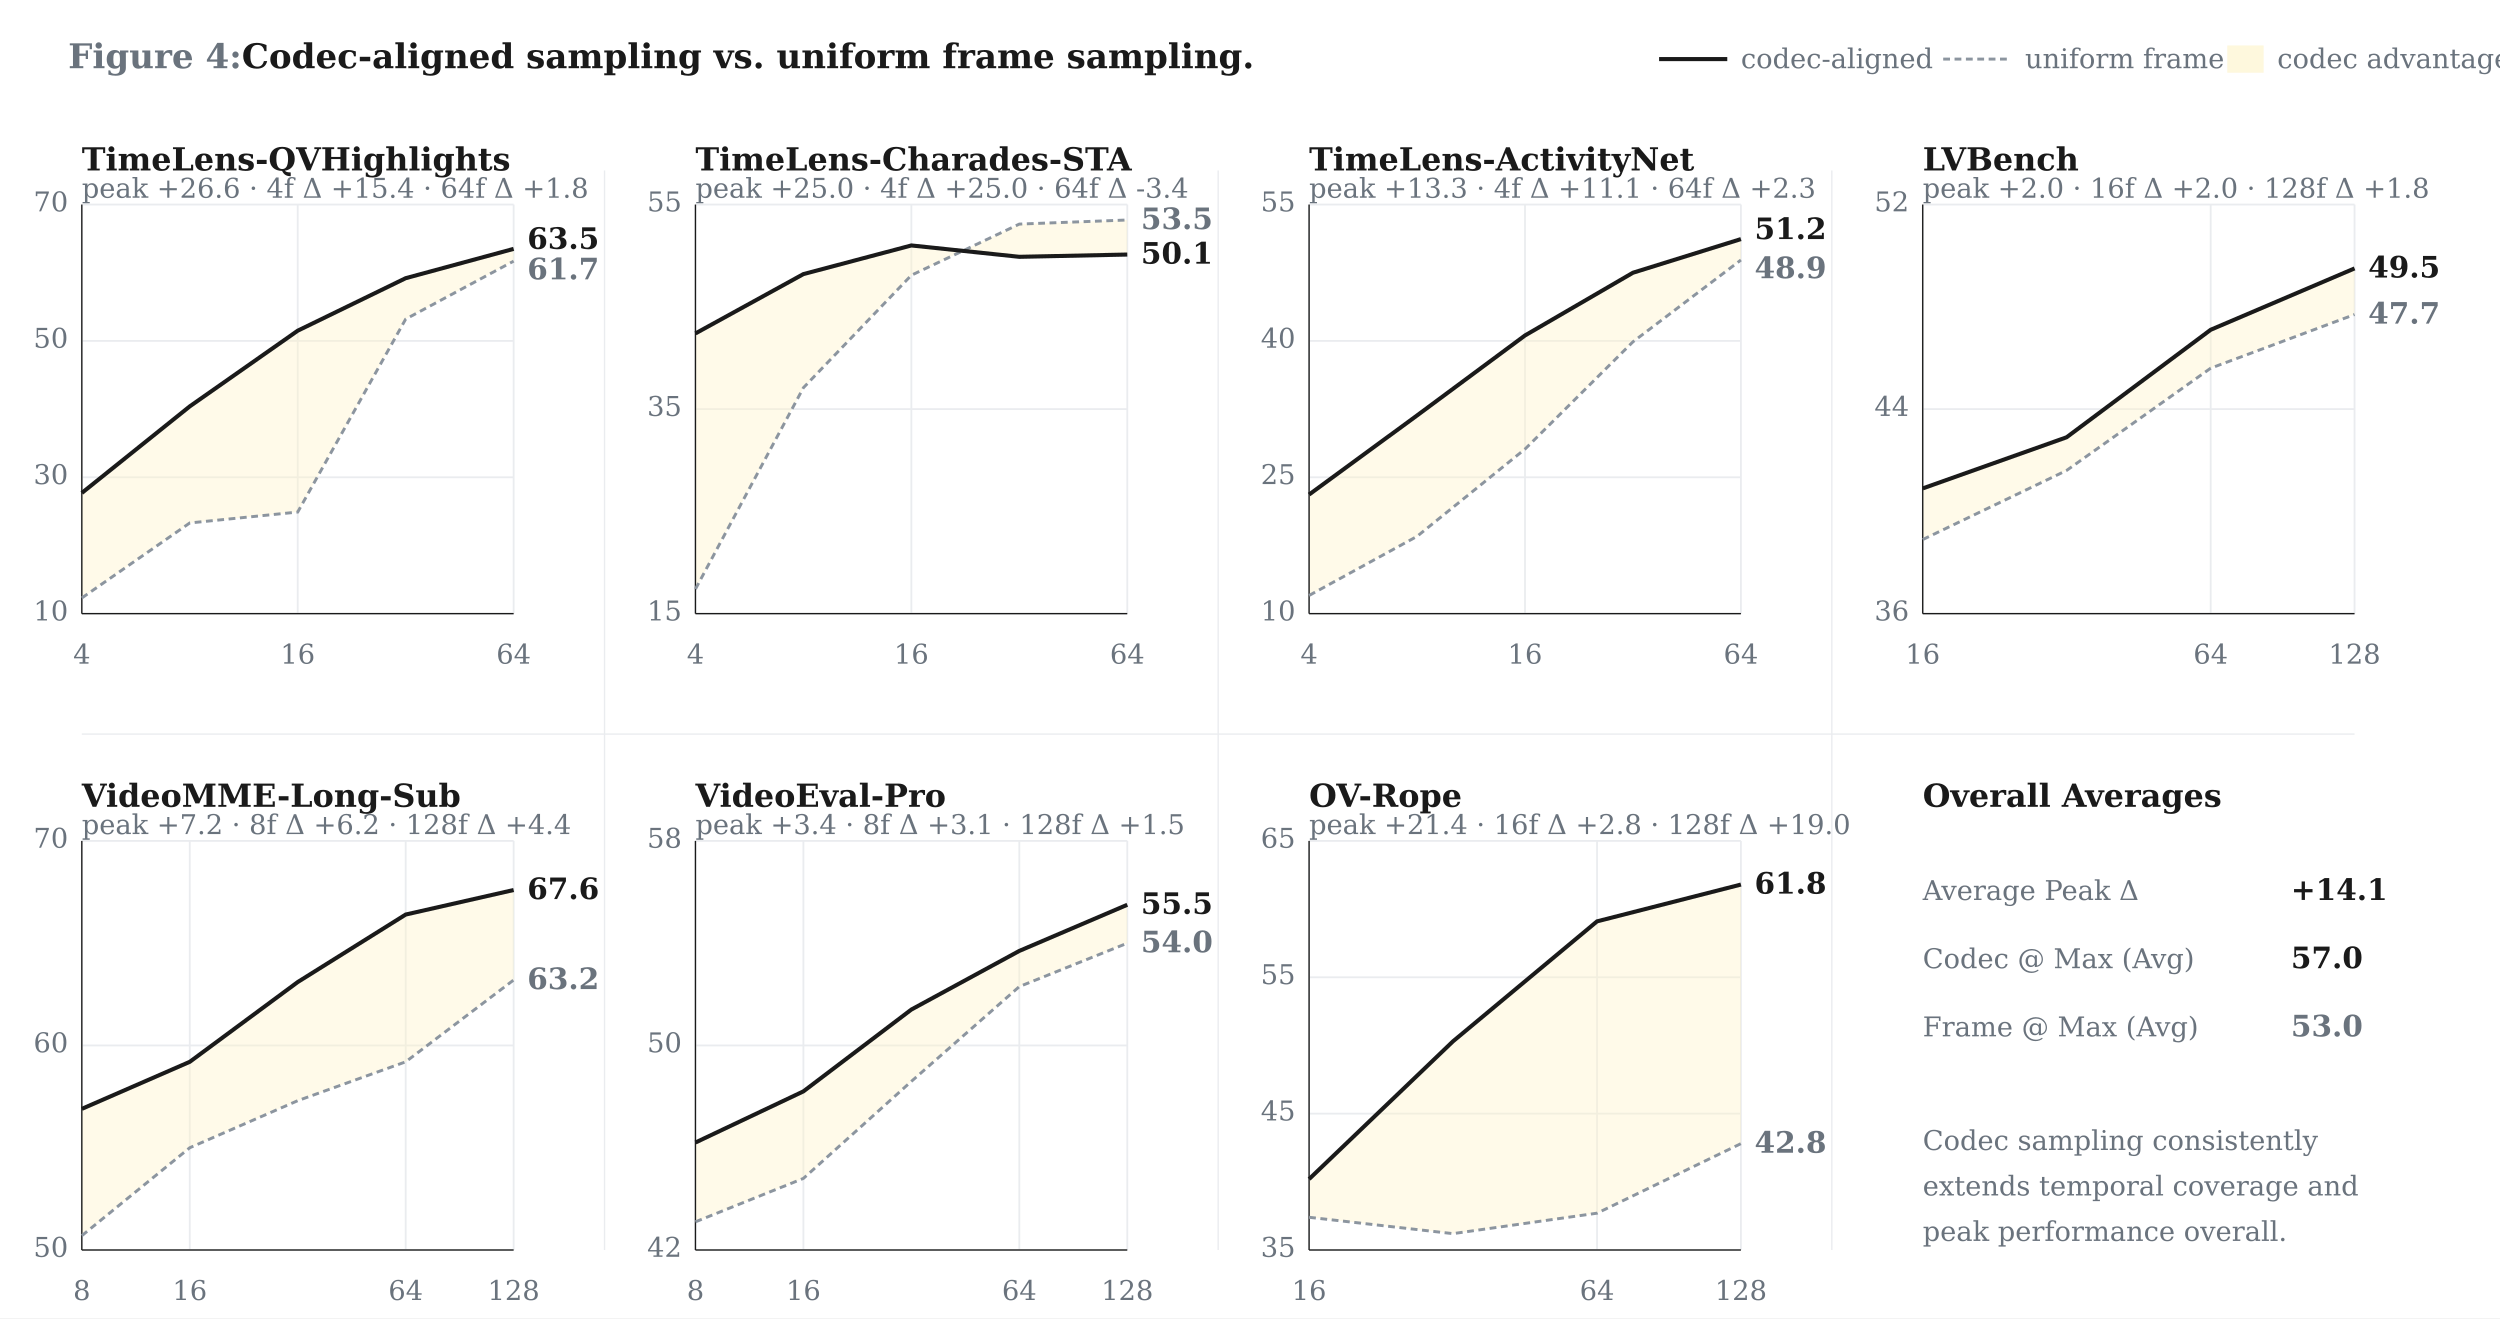
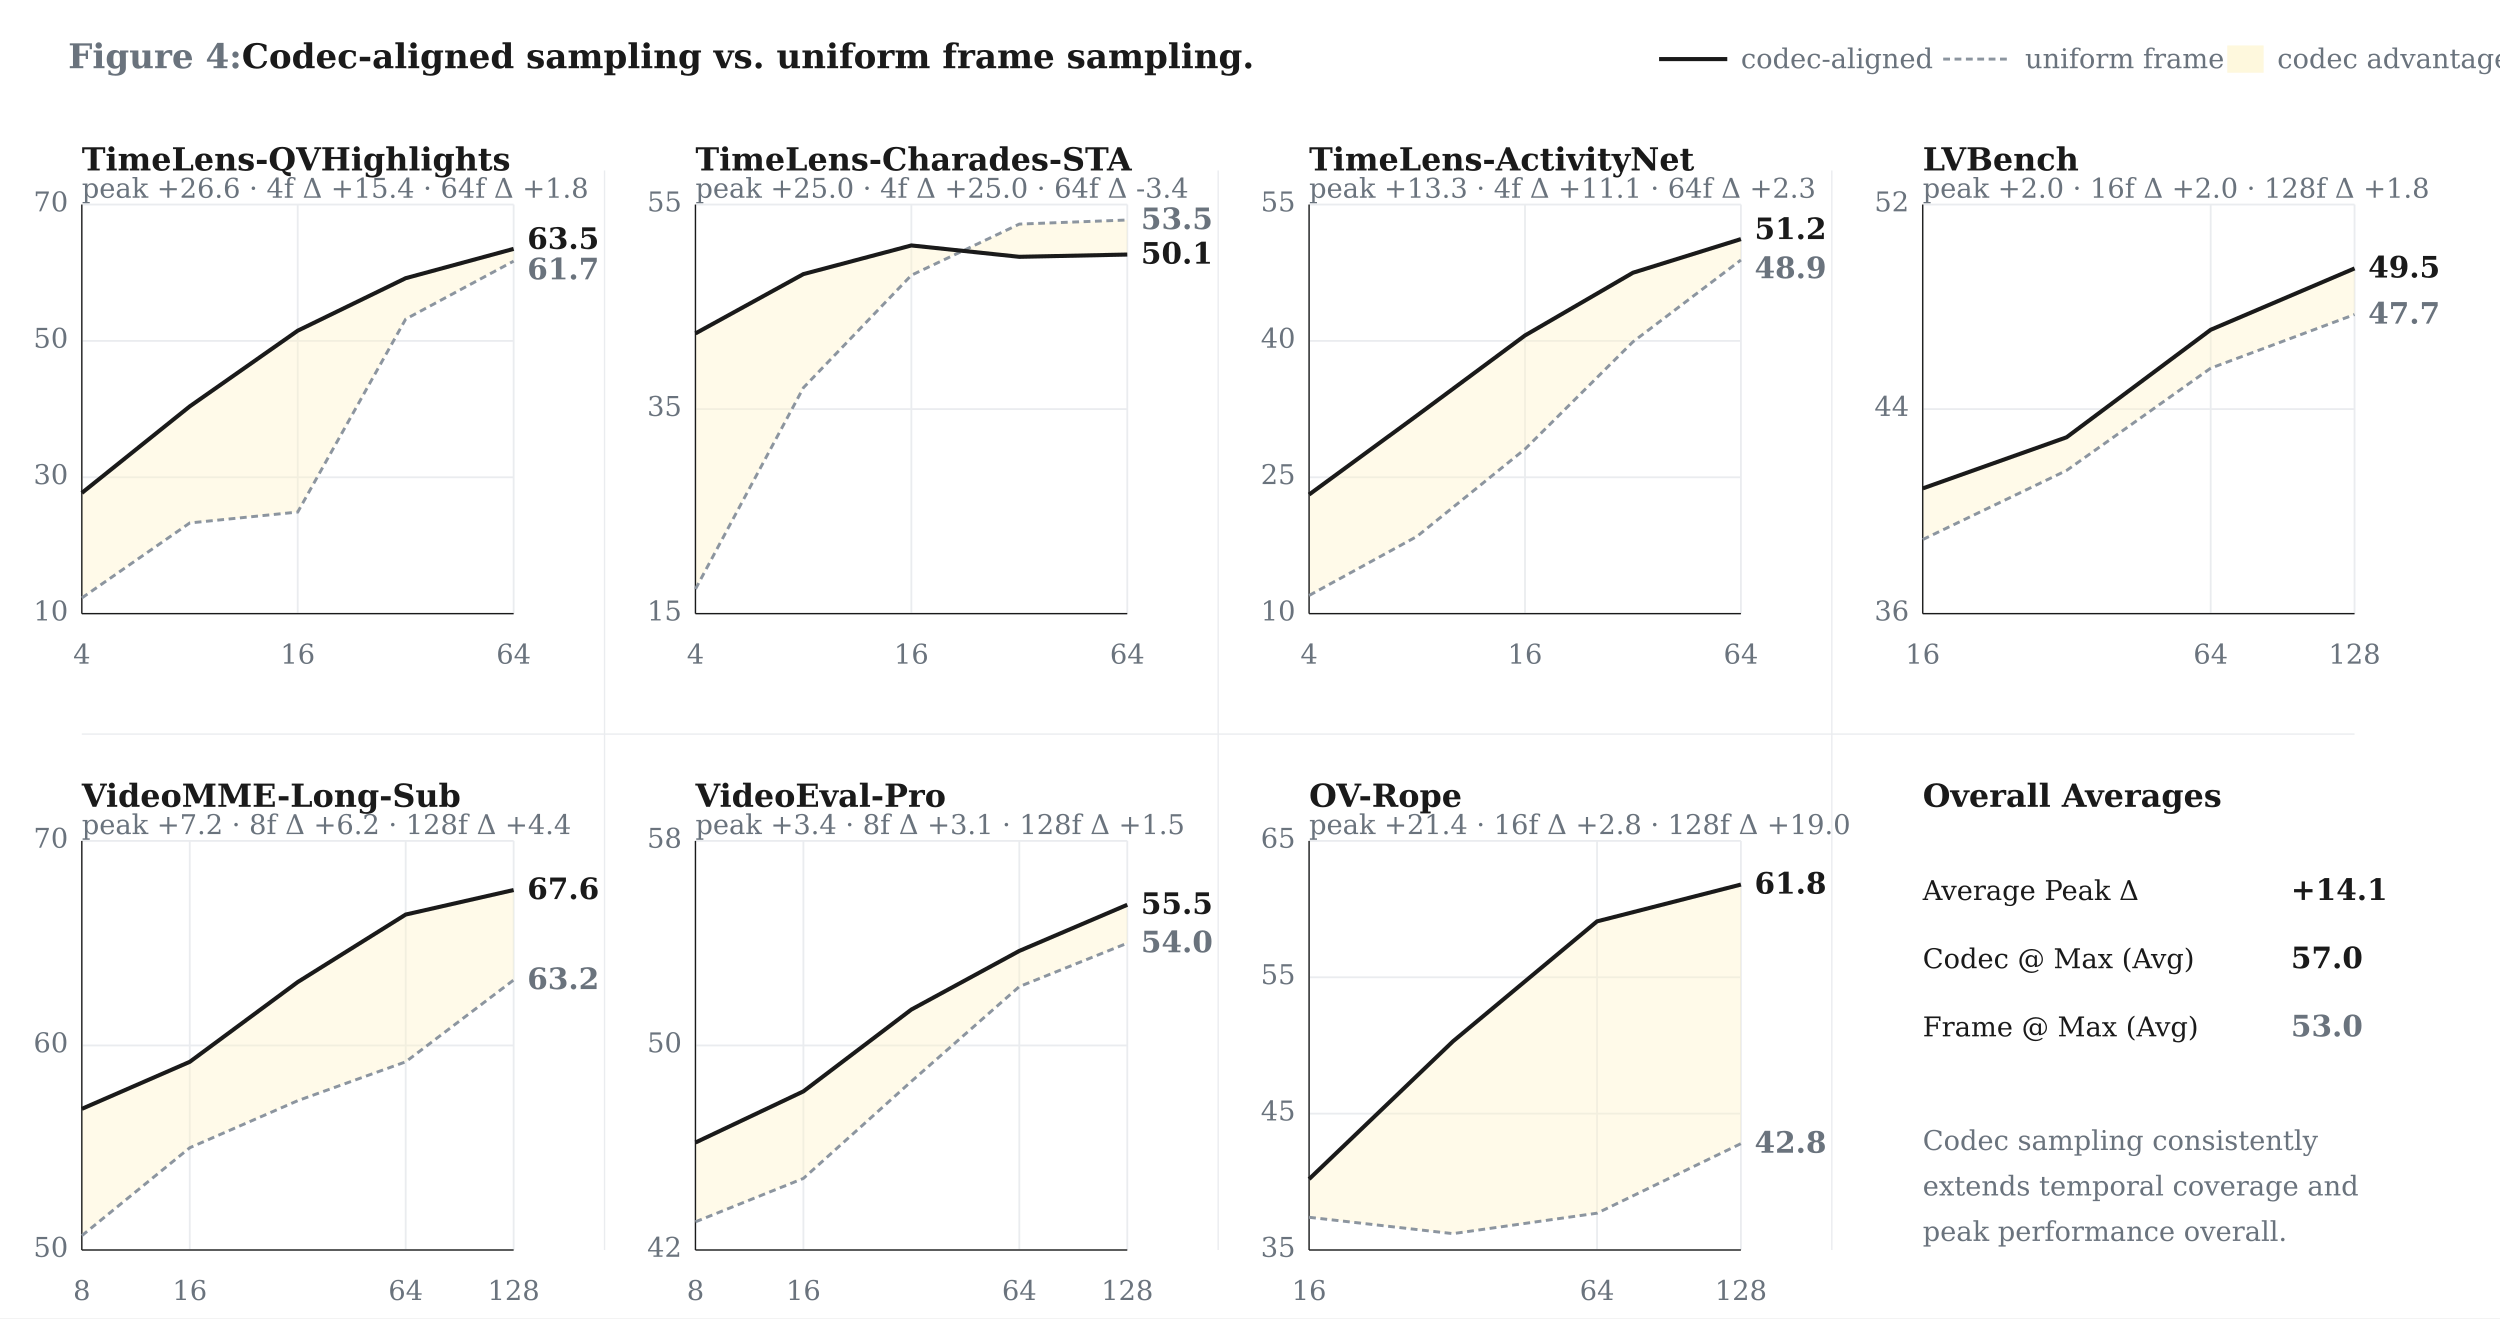
<svg xmlns="http://www.w3.org/2000/svg" width="1100" height="580" viewBox="0 0 1100 580" role="img" aria-labelledby="title desc">
  <defs>
    <style>
@keyframes cvf-fade{from{opacity:0}to{opacity:1}}
@keyframes cvf-draw{from{stroke-dashoffset:900}to{stroke-dashoffset:0}}
g[id^="cvf-panel-"]{animation:cvf-fade .4s ease-out both}
.codec-line{stroke-dasharray:900;animation:cvf-draw 1.2s ease-out .35s both}
.caption{font:600 15px "DejaVu Serif", "Nimbus Roman", "Times New Roman", "Times", serif;fill:#1a1a1a}
.caption-muted{fill:#6a737d}
.panel-title{font:600 14px "DejaVu Serif", "Nimbus Roman", "Times New Roman", "Times", serif;fill:#1a1a1a}
.subhead{font:12px "DejaVu Serif", "Nimbus Roman", "Times New Roman", "Times", serif;fill:#6a737d}
.tick{font:12px "DejaVu Serif", "Nimbus Roman", "Times New Roman", "Times", serif;fill:#6a737d}
.score-codec{font:bold 13px "DejaVu Serif", "Nimbus Roman", "Times New Roman", "Times", serif;fill:#1a1a1a}
.score-frame{font:bold 13px "DejaVu Serif", "Nimbus Roman", "Times New Roman", "Times", serif;fill:#6a737d}
.axis{stroke:#1a1a1a;stroke-width:0.6}
.grid{stroke:#eaecef;stroke-width:0.8}
- </style>
+ 
+     /* Extracted Inline Colors */
+     .fill-ffffff { fill: #ffffff; }
+     .stroke-eaecef { stroke: #eaecef; }
+     .stroke-1a1a1a { stroke: #1a1a1a; }
+     .stroke-8c959f { stroke: #8c959f; }
+     .fill-fef3c7 { fill: #fef3c7; }
+     .fill-1a1a1a { fill: #1a1a1a; }
+     .fill-6a737d { fill: #6a737d; }
+ 
+     @media (prefers-color-scheme: dark) {
+       .caption { fill: #f0f6fc; }
+       .caption-muted { fill: #8b949e; }
+       .panel-title { fill: #f0f6fc; }
+       .subhead { fill: #8b949e; }
+       .tick { fill: #8b949e; }
+       .score-codec { fill: #f0f6fc; }
+       .score-frame { fill: #8b949e; }
+       .axis { stroke: #f0f6fc; }
+       .grid { stroke: #30363d; }
+       .fill-ffffff { fill: #0d1117; }
+       .stroke-eaecef { stroke: #30363d; }
+       .stroke-1a1a1a { stroke: #f0f6fc; }
+       .stroke-8c959f { stroke: #6e7681; }
+       .fill-fef3c7 { fill: #3d2f08; }
+       .fill-1a1a1a { fill: #f0f6fc; }
+       .fill-6a737d { fill: #8b949e; }
+     }
+   </style>
  </defs>
-   <rect width="1100" height="580" fill="#ffffff" />
-   <line x1="36" y1="323" x2="1036" y2="323" stroke="#eaecef" stroke-width="0.6" />
-   <line x1="266" y1="75" x2="266" y2="550" stroke="#eaecef" stroke-width="0.6" />
-   <line x1="536" y1="75" x2="536" y2="550" stroke="#eaecef" stroke-width="0.6" />
-   <line x1="806" y1="75" x2="806" y2="550" stroke="#eaecef" stroke-width="0.6" />
+   <rect width="1100" height="580" class="fill-ffffff" />
+   <line x1="36" y1="323" x2="1036" y2="323" stroke-width="0.6" class="stroke-eaecef" />
+   <line x1="266" y1="75" x2="266" y2="550" stroke-width="0.6" class="stroke-eaecef" />
+   <line x1="536" y1="75" x2="536" y2="550" stroke-width="0.6" class="stroke-eaecef" />
+   <line x1="806" y1="75" x2="806" y2="550" stroke-width="0.6" class="stroke-eaecef" />
  <text class="caption" x="30" y="30">
    <tspan class="caption-muted">Figure 4: </tspan>Codec-aligned sampling vs. uniform frame sampling.</text>
  <g transform="translate(730, 26)">
-     <line x1="0" y1="0" x2="30" y2="0" stroke="#1a1a1a" stroke-width="1.8" />
+     <line x1="0" y1="0" x2="30" y2="0" stroke-width="1.8" class="stroke-1a1a1a" />
    <text class="tick" x="36" y="4">codec-aligned</text>
-     <line x1="125" y1="0" x2="155" y2="0" stroke="#8c959f" stroke-width="1.3" stroke-dasharray="3 2" />
+     <line x1="125" y1="0" x2="155" y2="0" stroke-width="1.3" stroke-dasharray="3 2" class="stroke-8c959f" />
    <text class="tick" x="161" y="4">uniform frame</text>
-     <rect x="250" y="-6" width="16" height="12" fill="#fef3c7" opacity="0.6" />
+     <rect x="250" y="-6" width="16" height="12" opacity="0.6" class="fill-fef3c7" />
    <text class="tick" x="272" y="4">codec advantage</text>
  </g>
  <g id="cvf-panel-0" transform="translate(-12.00,-24.00)" style="animation-delay:0.00s">
    <text x="48" y="99" class="panel-title">TimeLens-QVHighlights</text>
    <text x="48" y="111" class="subhead">peak +26.6  ·  4f Δ +15.4  ·  64f Δ +1.8</text>
    <line x1="48" y1="294.0" x2="238" y2="294.0" class="grid" />
    <text x="42" y="297.0" text-anchor="end" class="tick">10</text>
    <line x1="48" y1="234.0" x2="238" y2="234.0" class="grid" />
    <text x="42" y="237.0" text-anchor="end" class="tick">30</text>
    <line x1="48" y1="174.0" x2="238" y2="174.0" class="grid" />
    <text x="42" y="177.0" text-anchor="end" class="tick">50</text>
    <line x1="48" y1="114.0" x2="238" y2="114.0" class="grid" />
    <text x="42" y="117.0" text-anchor="end" class="tick">70</text>
    <text x="48.0" y="316.0" text-anchor="middle" class="tick">4</text>
    <text x="143.0" y="316.0" text-anchor="middle" class="tick">16</text>
    <text x="238.0" y="316.0" text-anchor="middle" class="tick">64</text>
    <line class="grid" x1="48.0" y1="114" x2="48.0" y2="294" />
    <line class="grid" x1="143.0" y1="114" x2="143.0" y2="294" />
    <line class="grid" x1="238.0" y1="114" x2="238.0" y2="294" />
-     <polygon points="48.0,287.1 95.5,254.1 143.0,249.3 190.5,164.4 238.0,138.9 238.0,133.5 190.5,146.4 143.0,169.5 95.5,202.8 48.0,240.9" fill="#fef3c7" opacity="0.4" />
-     <line x1="48" y1="114" x2="48" y2="294" class="axis" />
-     <line x1="48" y1="294" x2="238" y2="294" class="axis" />
-     <polyline points="48.0,287.1 95.5,254.1 143.0,249.3 190.5,164.4 238.0,138.9" fill="none" stroke="#8c959f" stroke-width="1.3" stroke-dasharray="3 2" />
-     <polyline class="codec-line" points="48.0,240.9 95.5,202.8 143.0,169.5 190.5,146.4 238.0,133.5" fill="none" stroke="#1a1a1a" stroke-width="1.8" />
+     <polygon points="48.0,287.1 95.5,254.1 143.0,249.3 190.5,164.4 238.0,138.9 238.0,133.5 190.5,146.4 143.0,169.5 95.5,202.8 48.0,240.9" opacity="0.4" class="fill-fef3c7" />
+     <line x1="48" y1="114" x2="48" y2="294" class="axis" />
+     <line x1="48" y1="294" x2="238" y2="294" class="axis" />
+     <polyline points="48.0,287.1 95.5,254.1 143.0,249.3 190.5,164.4 238.0,138.9" fill="none" stroke-width="1.3" stroke-dasharray="3 2" class="stroke-8c959f" />
+     <polyline class="codec-line stroke-1a1a1a" points="48.0,240.9 95.5,202.8 143.0,169.5 190.5,146.4 238.0,133.5" fill="none" stroke-width="1.8" />
    <text x="244" y="133.5" class="score-codec">63.5</text>
    <text x="244" y="146.9" class="score-frame">61.7</text>
  </g>
  <g id="cvf-panel-1" transform="translate(258.00,-24.00)" style="animation-delay:0.08s">
    <text x="48" y="99" class="panel-title">TimeLens-Charades-STA</text>
    <text x="48" y="111" class="subhead">peak +25.0  ·  4f Δ +25.0  ·  64f Δ -3.4</text>
    <line x1="48" y1="294.0" x2="238" y2="294.0" class="grid" />
    <text x="42" y="297.0" text-anchor="end" class="tick">15</text>
    <line x1="48" y1="204.0" x2="238" y2="204.0" class="grid" />
    <text x="42" y="207.0" text-anchor="end" class="tick">35</text>
    <line x1="48" y1="114.0" x2="238" y2="114.0" class="grid" />
    <text x="42" y="117.0" text-anchor="end" class="tick">55</text>
    <text x="48.0" y="316.0" text-anchor="middle" class="tick">4</text>
    <text x="143.0" y="316.0" text-anchor="middle" class="tick">16</text>
    <text x="238.0" y="316.0" text-anchor="middle" class="tick">64</text>
    <line class="grid" x1="48.0" y1="114" x2="48.0" y2="294" />
    <line class="grid" x1="143.0" y1="114" x2="143.0" y2="294" />
    <line class="grid" x1="238.0" y1="114" x2="238.0" y2="294" />
-     <polygon points="48.0,283.2 95.5,194.6 143.0,145.1 190.5,122.6 238.0,120.8 238.0,136.0 190.5,137.0 143.0,132.0 95.5,144.6 48.0,170.7" fill="#fef3c7" opacity="0.4" />
-     <line x1="48" y1="114" x2="48" y2="294" class="axis" />
-     <line x1="48" y1="294" x2="238" y2="294" class="axis" />
-     <polyline points="48.0,283.2 95.5,194.6 143.0,145.1 190.5,122.6 238.0,120.8" fill="none" stroke="#8c959f" stroke-width="1.3" stroke-dasharray="3 2" />
-     <polyline class="codec-line" points="48.0,170.7 95.5,144.6 143.0,132.0 190.5,137.0 238.0,136.0" fill="none" stroke="#1a1a1a" stroke-width="1.8" />
+     <polygon points="48.0,283.2 95.5,194.6 143.0,145.1 190.5,122.6 238.0,120.8 238.0,136.0 190.5,137.0 143.0,132.0 95.5,144.6 48.0,170.7" opacity="0.4" class="fill-fef3c7" />
+     <line x1="48" y1="114" x2="48" y2="294" class="axis" />
+     <line x1="48" y1="294" x2="238" y2="294" class="axis" />
+     <polyline points="48.0,283.2 95.5,194.6 143.0,145.1 190.5,122.6 238.0,120.8" fill="none" stroke-width="1.3" stroke-dasharray="3 2" class="stroke-8c959f" />
+     <polyline class="codec-line stroke-1a1a1a" points="48.0,170.7 95.5,144.6 143.0,132.0 190.5,137.0 238.0,136.0" fill="none" stroke-width="1.8" />
    <text x="244" y="140.0" class="score-codec">50.1</text>
    <text x="244" y="124.8" class="score-frame">53.5</text>
  </g>
  <g id="cvf-panel-2" transform="translate(528.00,-24.00)" style="animation-delay:0.16s">
    <text x="48" y="99" class="panel-title">TimeLens-ActivityNet</text>
    <text x="48" y="111" class="subhead">peak +13.3  ·  4f Δ +11.1  ·  64f Δ +2.3</text>
    <line x1="48" y1="294.0" x2="238" y2="294.0" class="grid" />
    <text x="42" y="297.0" text-anchor="end" class="tick">10</text>
    <line x1="48" y1="234.0" x2="238" y2="234.0" class="grid" />
    <text x="42" y="237.0" text-anchor="end" class="tick">25</text>
    <line x1="48" y1="174.0" x2="238" y2="174.0" class="grid" />
    <text x="42" y="177.0" text-anchor="end" class="tick">40</text>
    <line x1="48" y1="114.0" x2="238" y2="114.0" class="grid" />
    <text x="42" y="117.0" text-anchor="end" class="tick">55</text>
    <text x="48.0" y="316.0" text-anchor="middle" class="tick">4</text>
    <text x="143.0" y="316.0" text-anchor="middle" class="tick">16</text>
    <text x="238.0" y="316.0" text-anchor="middle" class="tick">64</text>
    <line class="grid" x1="48.0" y1="114" x2="48.0" y2="294" />
    <line class="grid" x1="143.0" y1="114" x2="143.0" y2="294" />
    <line class="grid" x1="238.0" y1="114" x2="238.0" y2="294" />
-     <polygon points="48.0,286.0 95.5,260.0 143.0,221.6 190.5,174.4 238.0,138.4 238.0,129.2 190.5,144.0 143.0,171.6 95.5,206.8 48.0,241.6" fill="#fef3c7" opacity="0.4" />
-     <line x1="48" y1="114" x2="48" y2="294" class="axis" />
-     <line x1="48" y1="294" x2="238" y2="294" class="axis" />
-     <polyline points="48.0,286.0 95.5,260.0 143.0,221.6 190.5,174.4 238.0,138.4" fill="none" stroke="#8c959f" stroke-width="1.3" stroke-dasharray="3 2" />
-     <polyline class="codec-line" points="48.0,241.6 95.5,206.8 143.0,171.6 190.5,144.0 238.0,129.2" fill="none" stroke="#1a1a1a" stroke-width="1.8" />
+     <polygon points="48.0,286.0 95.5,260.0 143.0,221.6 190.5,174.4 238.0,138.4 238.0,129.2 190.5,144.0 143.0,171.6 95.5,206.8 48.0,241.6" opacity="0.4" class="fill-fef3c7" />
+     <line x1="48" y1="114" x2="48" y2="294" class="axis" />
+     <line x1="48" y1="294" x2="238" y2="294" class="axis" />
+     <polyline points="48.0,286.0 95.5,260.0 143.0,221.6 190.5,174.4 238.0,138.4" fill="none" stroke-width="1.3" stroke-dasharray="3 2" class="stroke-8c959f" />
+     <polyline class="codec-line stroke-1a1a1a" points="48.0,241.6 95.5,206.8 143.0,171.6 190.5,144.0 238.0,129.2" fill="none" stroke-width="1.8" />
    <text x="244" y="129.2" class="score-codec">51.2</text>
    <text x="244" y="146.4" class="score-frame">48.9</text>
  </g>
  <g id="cvf-panel-3" transform="translate(798.00,-24.00)" style="animation-delay:0.24s">
    <text x="48" y="99" class="panel-title">LVBench</text>
    <text x="48" y="111" class="subhead">peak +2.0  ·  16f Δ +2.0  ·  128f Δ +1.8</text>
    <line x1="48" y1="294.0" x2="238" y2="294.0" class="grid" />
    <text x="42" y="297.0" text-anchor="end" class="tick">36</text>
    <line x1="48" y1="204.0" x2="238" y2="204.0" class="grid" />
    <text x="42" y="207.0" text-anchor="end" class="tick">44</text>
    <line x1="48" y1="114.0" x2="238" y2="114.0" class="grid" />
    <text x="42" y="117.0" text-anchor="end" class="tick">52</text>
    <text x="48.0" y="316.0" text-anchor="middle" class="tick">16</text>
    <text x="174.7" y="316.0" text-anchor="middle" class="tick">64</text>
    <text x="238.0" y="316.0" text-anchor="middle" class="tick">128</text>
    <line class="grid" x1="48.0" y1="114" x2="48.0" y2="294" />
    <line class="grid" x1="174.7" y1="114" x2="174.7" y2="294" />
    <line class="grid" x1="238.0" y1="114" x2="238.0" y2="294" />
-     <polygon points="48.0,261.4 111.3,231.0 174.7,186.0 238.0,162.4 238.0,142.1 174.7,169.1 111.3,216.4 48.0,238.9" fill="#fef3c7" opacity="0.4" />
-     <line x1="48" y1="114" x2="48" y2="294" class="axis" />
-     <line x1="48" y1="294" x2="238" y2="294" class="axis" />
-     <polyline points="48.0,261.4 111.3,231.0 174.7,186.0 238.0,162.4" fill="none" stroke="#8c959f" stroke-width="1.3" stroke-dasharray="3 2" />
-     <polyline class="codec-line" points="48.0,238.9 111.3,216.4 174.7,169.1 238.0,142.1" fill="none" stroke="#1a1a1a" stroke-width="1.8" />
+     <polygon points="48.0,261.4 111.3,231.0 174.7,186.0 238.0,162.4 238.0,142.1 174.7,169.1 111.3,216.4 48.0,238.9" opacity="0.4" class="fill-fef3c7" />
+     <line x1="48" y1="114" x2="48" y2="294" class="axis" />
+     <line x1="48" y1="294" x2="238" y2="294" class="axis" />
+     <polyline points="48.0,261.4 111.3,231.0 174.7,186.0 238.0,162.4" fill="none" stroke-width="1.3" stroke-dasharray="3 2" class="stroke-8c959f" />
+     <polyline class="codec-line stroke-1a1a1a" points="48.0,238.9 111.3,216.4 174.7,169.1 238.0,142.1" fill="none" stroke-width="1.8" />
    <text x="244" y="146.1" class="score-codec">49.5</text>
    <text x="244" y="166.4" class="score-frame">47.7</text>
  </g>
  <g id="cvf-panel-4" transform="translate(-12.00,256.00)" style="animation-delay:0.32s">
    <text x="48" y="99" class="panel-title">VideoMME-Long-Sub</text>
    <text x="48" y="111" class="subhead">peak +7.2  ·  8f Δ +6.2  ·  128f Δ +4.4</text>
    <line x1="48" y1="294.0" x2="238" y2="294.0" class="grid" />
    <text x="42" y="297.0" text-anchor="end" class="tick">50</text>
    <line x1="48" y1="204.0" x2="238" y2="204.0" class="grid" />
    <text x="42" y="207.0" text-anchor="end" class="tick">60</text>
    <line x1="48" y1="114.0" x2="238" y2="114.0" class="grid" />
    <text x="42" y="117.0" text-anchor="end" class="tick">70</text>
    <text x="48.0" y="316.0" text-anchor="middle" class="tick">8</text>
    <text x="95.5" y="316.0" text-anchor="middle" class="tick">16</text>
    <text x="190.5" y="316.0" text-anchor="middle" class="tick">64</text>
    <text x="238.0" y="316.0" text-anchor="middle" class="tick">128</text>
    <line class="grid" x1="48.0" y1="114" x2="48.0" y2="294" />
    <line class="grid" x1="95.5" y1="114" x2="95.5" y2="294" />
    <line class="grid" x1="190.5" y1="114" x2="190.5" y2="294" />
    <line class="grid" x1="238.0" y1="114" x2="238.0" y2="294" />
-     <polygon points="48.0,287.7 95.5,249.0 143.0,228.3 190.5,211.2 238.0,175.2 238.0,135.6 190.5,146.4 143.0,176.1 95.5,211.2 48.0,231.9" fill="#fef3c7" opacity="0.4" />
-     <line x1="48" y1="114" x2="48" y2="294" class="axis" />
-     <line x1="48" y1="294" x2="238" y2="294" class="axis" />
-     <polyline points="48.0,287.7 95.5,249.0 143.0,228.3 190.5,211.2 238.0,175.2" fill="none" stroke="#8c959f" stroke-width="1.3" stroke-dasharray="3 2" />
-     <polyline class="codec-line" points="48.0,231.9 95.5,211.2 143.0,176.1 190.5,146.4 238.0,135.6" fill="none" stroke="#1a1a1a" stroke-width="1.8" />
+     <polygon points="48.0,287.7 95.5,249.0 143.0,228.3 190.5,211.2 238.0,175.2 238.0,135.6 190.5,146.4 143.0,176.1 95.5,211.2 48.0,231.9" opacity="0.4" class="fill-fef3c7" />
+     <line x1="48" y1="114" x2="48" y2="294" class="axis" />
+     <line x1="48" y1="294" x2="238" y2="294" class="axis" />
+     <polyline points="48.0,287.7 95.5,249.0 143.0,228.3 190.5,211.2 238.0,175.2" fill="none" stroke-width="1.3" stroke-dasharray="3 2" class="stroke-8c959f" />
+     <polyline class="codec-line stroke-1a1a1a" points="48.0,231.9 95.5,211.2 143.0,176.1 190.5,146.4 238.0,135.6" fill="none" stroke-width="1.8" />
    <text x="244" y="139.6" class="score-codec">67.6</text>
    <text x="244" y="179.2" class="score-frame">63.2</text>
  </g>
  <g id="cvf-panel-5" transform="translate(258.00,256.00)" style="animation-delay:0.40s">
    <text x="48" y="99" class="panel-title">VideoEval-Pro</text>
    <text x="48" y="111" class="subhead">peak +3.4  ·  8f Δ +3.1  ·  128f Δ +1.5</text>
    <line x1="48" y1="294.0" x2="238" y2="294.0" class="grid" />
    <text x="42" y="297.0" text-anchor="end" class="tick">42</text>
    <line x1="48" y1="204.0" x2="238" y2="204.0" class="grid" />
    <text x="42" y="207.0" text-anchor="end" class="tick">50</text>
    <line x1="48" y1="114.0" x2="238" y2="114.0" class="grid" />
    <text x="42" y="117.0" text-anchor="end" class="tick">58</text>
    <text x="48.0" y="316.0" text-anchor="middle" class="tick">8</text>
    <text x="95.5" y="316.0" text-anchor="middle" class="tick">16</text>
    <text x="190.5" y="316.0" text-anchor="middle" class="tick">64</text>
    <text x="238.0" y="316.0" text-anchor="middle" class="tick">128</text>
    <line class="grid" x1="48.0" y1="114" x2="48.0" y2="294" />
    <line class="grid" x1="95.5" y1="114" x2="95.5" y2="294" />
    <line class="grid" x1="190.5" y1="114" x2="190.5" y2="294" />
    <line class="grid" x1="238.0" y1="114" x2="238.0" y2="294" />
-     <polygon points="48.0,281.6 95.5,262.5 143.0,219.8 190.5,178.1 238.0,159.0 238.0,142.1 190.5,162.4 143.0,188.2 95.5,224.2 48.0,246.7" fill="#fef3c7" opacity="0.4" />
-     <line x1="48" y1="114" x2="48" y2="294" class="axis" />
-     <line x1="48" y1="294" x2="238" y2="294" class="axis" />
-     <polyline points="48.0,281.6 95.5,262.5 143.0,219.8 190.5,178.1 238.0,159.0" fill="none" stroke="#8c959f" stroke-width="1.3" stroke-dasharray="3 2" />
-     <polyline class="codec-line" points="48.0,246.7 95.5,224.2 143.0,188.2 190.5,162.4 238.0,142.1" fill="none" stroke="#1a1a1a" stroke-width="1.8" />
+     <polygon points="48.0,281.6 95.5,262.5 143.0,219.8 190.5,178.1 238.0,159.0 238.0,142.1 190.5,162.4 143.0,188.2 95.5,224.2 48.0,246.7" opacity="0.4" class="fill-fef3c7" />
+     <line x1="48" y1="114" x2="48" y2="294" class="axis" />
+     <line x1="48" y1="294" x2="238" y2="294" class="axis" />
+     <polyline points="48.0,281.6 95.5,262.5 143.0,219.8 190.5,178.1 238.0,159.0" fill="none" stroke-width="1.3" stroke-dasharray="3 2" class="stroke-8c959f" />
+     <polyline class="codec-line stroke-1a1a1a" points="48.0,246.7 95.5,224.2 143.0,188.2 190.5,162.4 238.0,142.1" fill="none" stroke-width="1.8" />
    <text x="244" y="146.1" class="score-codec">55.5</text>
    <text x="244" y="163.0" class="score-frame">54.0</text>
  </g>
  <g id="cvf-panel-6" transform="translate(528.00,256.00)" style="animation-delay:0.48s">
    <text x="48" y="99" class="panel-title">OV-Rope</text>
    <text x="48" y="111" class="subhead">peak +21.4  ·  16f Δ +2.8  ·  128f Δ +19.0</text>
    <line x1="48" y1="294.0" x2="238" y2="294.0" class="grid" />
    <text x="42" y="297.0" text-anchor="end" class="tick">35</text>
    <line x1="48" y1="234.0" x2="238" y2="234.0" class="grid" />
    <text x="42" y="237.0" text-anchor="end" class="tick">45</text>
    <line x1="48" y1="174.0" x2="238" y2="174.0" class="grid" />
    <text x="42" y="177.0" text-anchor="end" class="tick">55</text>
    <line x1="48" y1="114.0" x2="238" y2="114.0" class="grid" />
    <text x="42" y="117.0" text-anchor="end" class="tick">65</text>
    <text x="48.0" y="316.0" text-anchor="middle" class="tick">16</text>
    <text x="174.7" y="316.0" text-anchor="middle" class="tick">64</text>
    <text x="238.0" y="316.0" text-anchor="middle" class="tick">128</text>
    <line class="grid" x1="48.0" y1="114" x2="48.0" y2="294" />
    <line class="grid" x1="174.7" y1="114" x2="174.7" y2="294" />
    <line class="grid" x1="238.0" y1="114" x2="238.0" y2="294" />
-     <polygon points="48.0,279.6 111.3,286.8 174.7,277.8 238.0,247.2 238.0,133.2 174.7,149.4 111.3,202.2 48.0,262.8" fill="#fef3c7" opacity="0.4" />
-     <line x1="48" y1="114" x2="48" y2="294" class="axis" />
-     <line x1="48" y1="294" x2="238" y2="294" class="axis" />
-     <polyline points="48.0,279.6 111.3,286.8 174.7,277.8 238.0,247.2" fill="none" stroke="#8c959f" stroke-width="1.3" stroke-dasharray="3 2" />
-     <polyline class="codec-line" points="48.0,262.8 111.3,202.2 174.7,149.4 238.0,133.2" fill="none" stroke="#1a1a1a" stroke-width="1.8" />
+     <polygon points="48.0,279.6 111.3,286.8 174.7,277.8 238.0,247.2 238.0,133.2 174.7,149.4 111.3,202.2 48.0,262.8" opacity="0.4" class="fill-fef3c7" />
+     <line x1="48" y1="114" x2="48" y2="294" class="axis" />
+     <line x1="48" y1="294" x2="238" y2="294" class="axis" />
+     <polyline points="48.0,279.6 111.3,286.8 174.7,277.8 238.0,247.2" fill="none" stroke-width="1.3" stroke-dasharray="3 2" class="stroke-8c959f" />
+     <polyline class="codec-line stroke-1a1a1a" points="48.0,262.8 111.3,202.2 174.7,149.4 238.0,133.2" fill="none" stroke-width="1.8" />
    <text x="244" y="137.2" class="score-codec">61.8</text>
    <text x="244" y="251.2" class="score-frame">42.8</text>
  </g>
  <g id="cvf-panel-7" transform="translate(798.00,256.00)" style="animation-delay:0.56s">
    <text x="48" y="99" class="panel-title">Overall Averages</text>
-     <text x="48" y="140" class="subhead" fill="#1a1a1a">Average Peak Δ</text>
-     <text x="210" y="140" class="score-codec" fill="#1a1a1a">+14.1</text>
-     <text x="48" y="170" class="subhead" fill="#1a1a1a">Codec @ Max (Avg)</text>
-     <text x="210" y="170" class="score-codec" fill="#1a1a1a">57.0</text>
-     <text x="48" y="200" class="subhead" fill="#1a1a1a">Frame @ Max (Avg)</text>
+     <text x="48" y="140" class="subhead fill-1a1a1a">Average Peak Δ</text>
+     <text x="210" y="140" class="score-codec fill-1a1a1a">+14.1</text>
+     <text x="48" y="170" class="subhead fill-1a1a1a">Codec @ Max (Avg)</text>
+     <text x="210" y="170" class="score-codec fill-1a1a1a">57.0</text>
+     <text x="48" y="200" class="subhead fill-1a1a1a">Frame @ Max (Avg)</text>
    <text x="210" y="200" class="score-frame">53.0</text>
-     <text x="48" y="250" class="subhead" fill="#6a737d">Codec sampling consistently</text>
-     <text x="48" y="270" class="subhead" fill="#6a737d">extends temporal coverage and</text>
-     <text x="48" y="290" class="subhead" fill="#6a737d">peak performance overall.</text>
+     <text x="48" y="250" class="subhead fill-6a737d">Codec sampling consistently</text>
+     <text x="48" y="270" class="subhead fill-6a737d">extends temporal coverage and</text>
+     <text x="48" y="290" class="subhead fill-6a737d">peak performance overall.</text>
  </g>
</svg>
